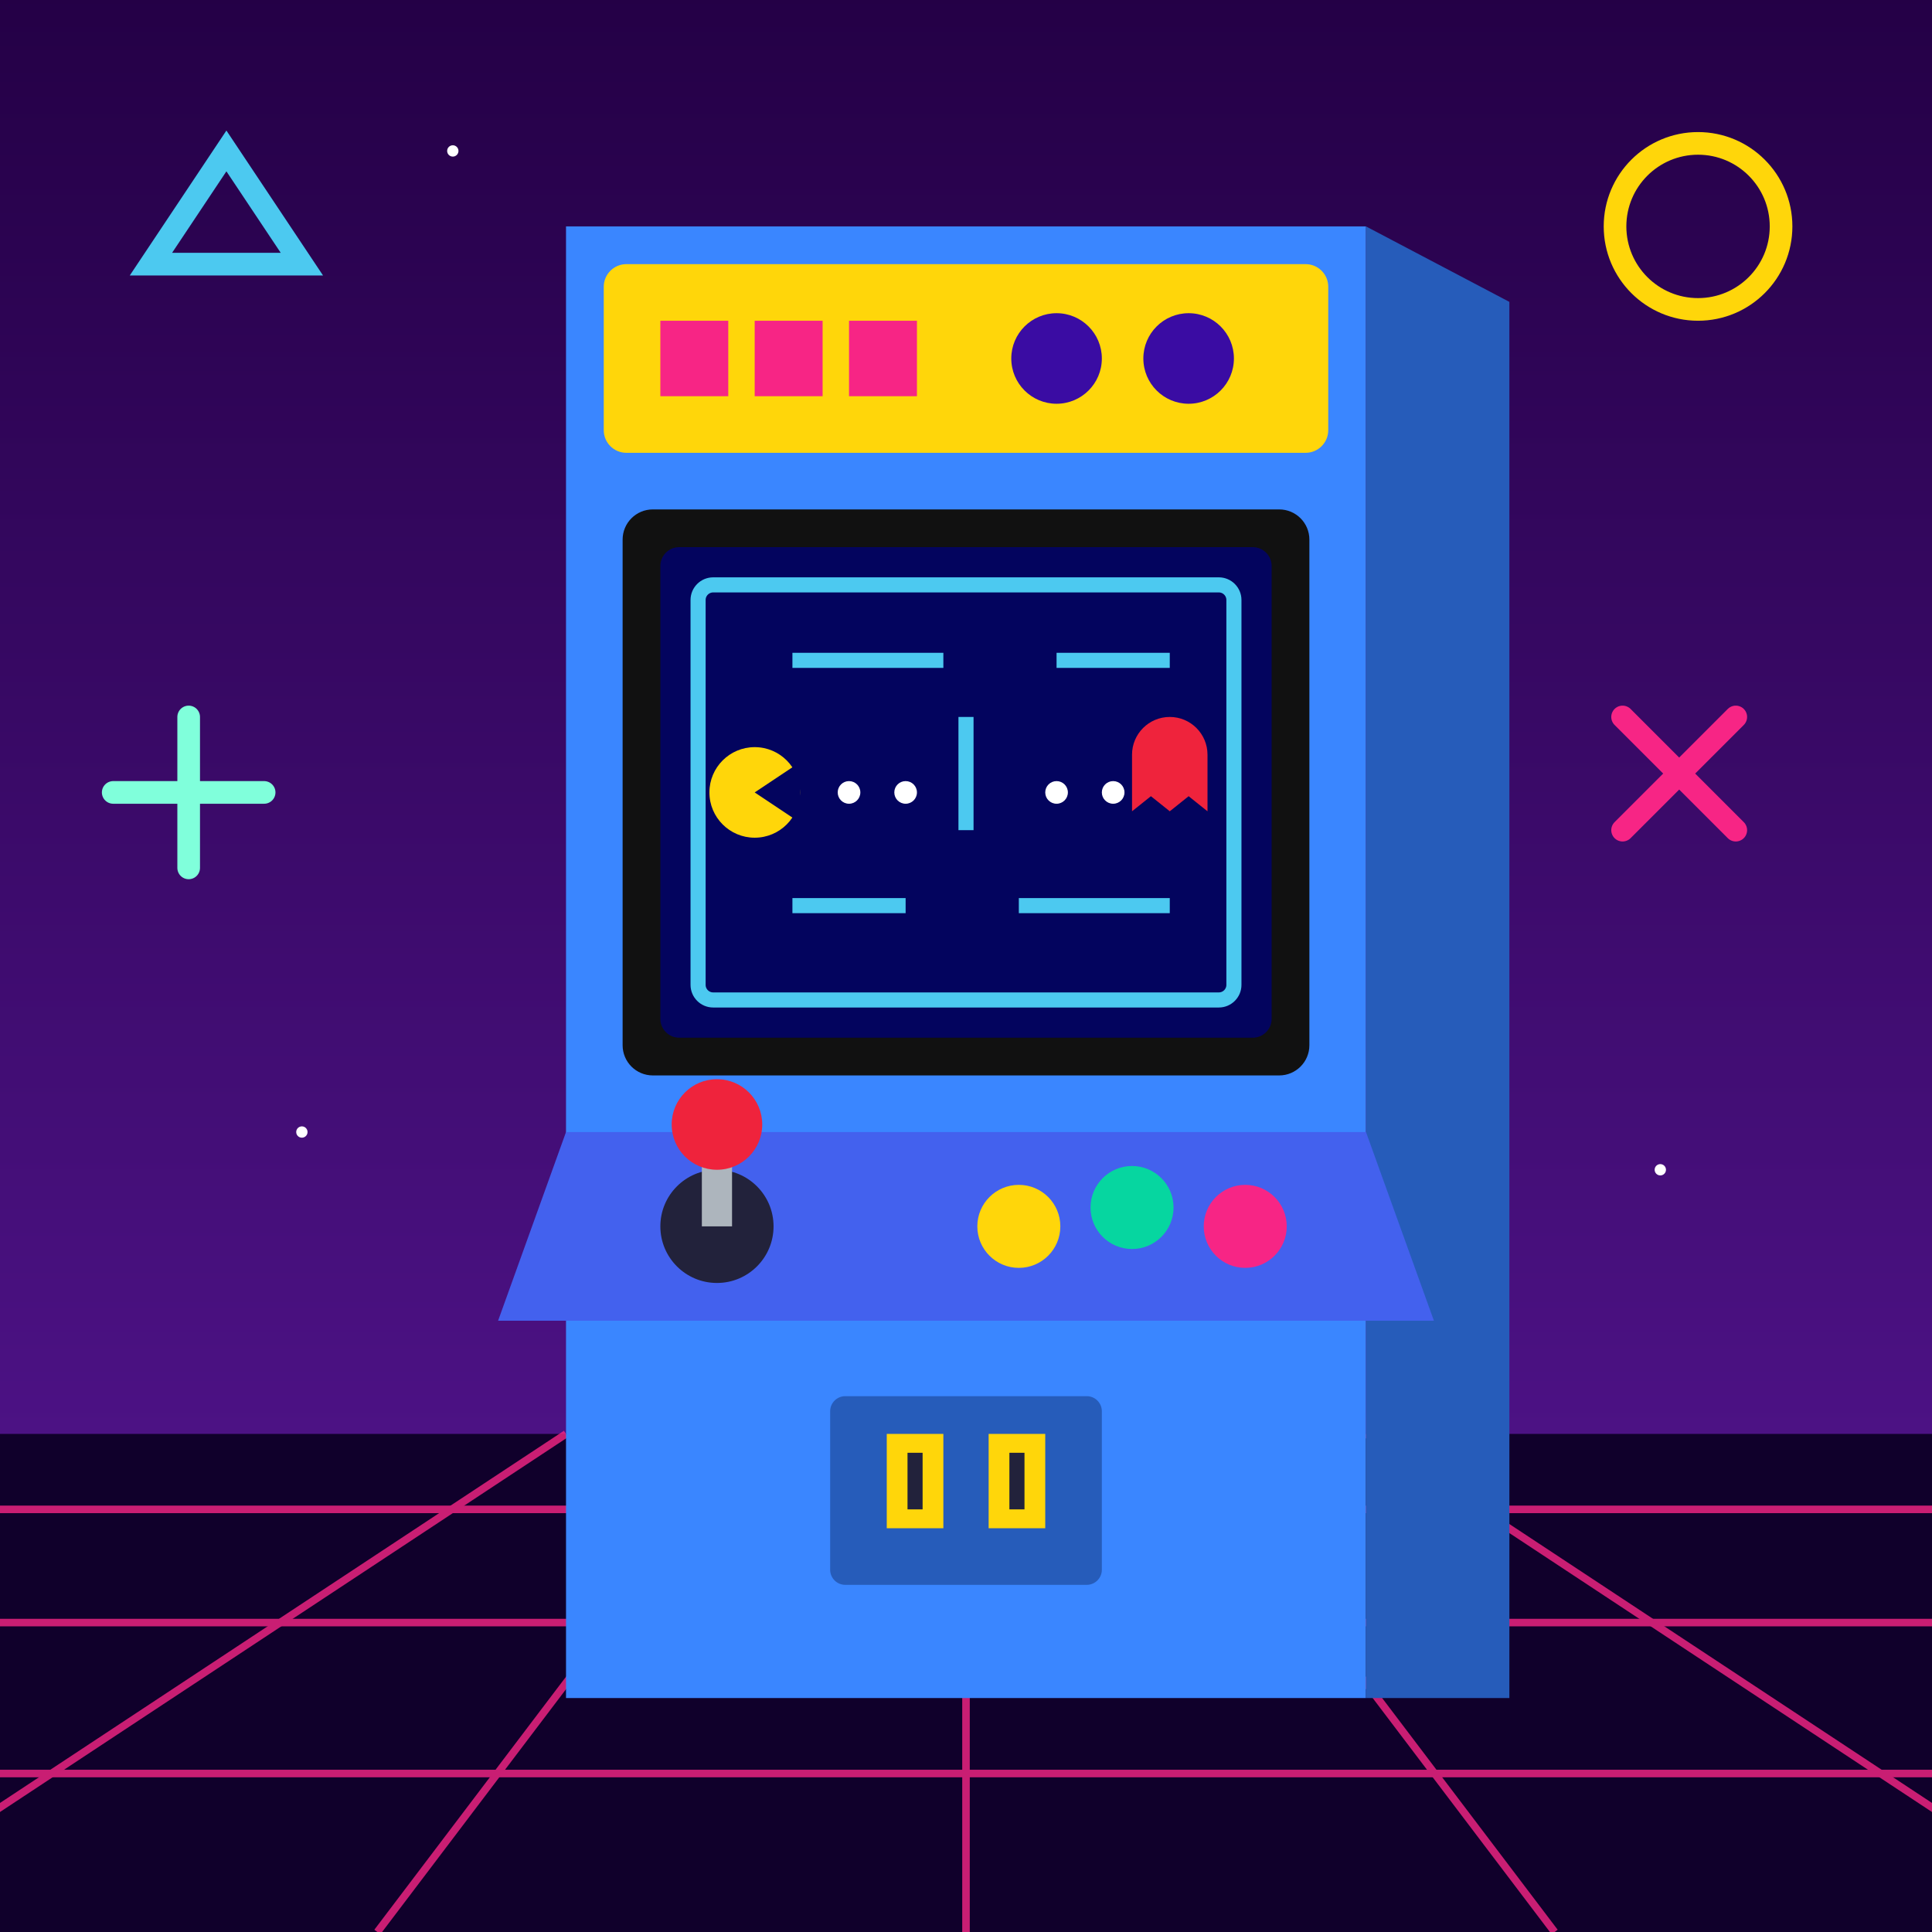
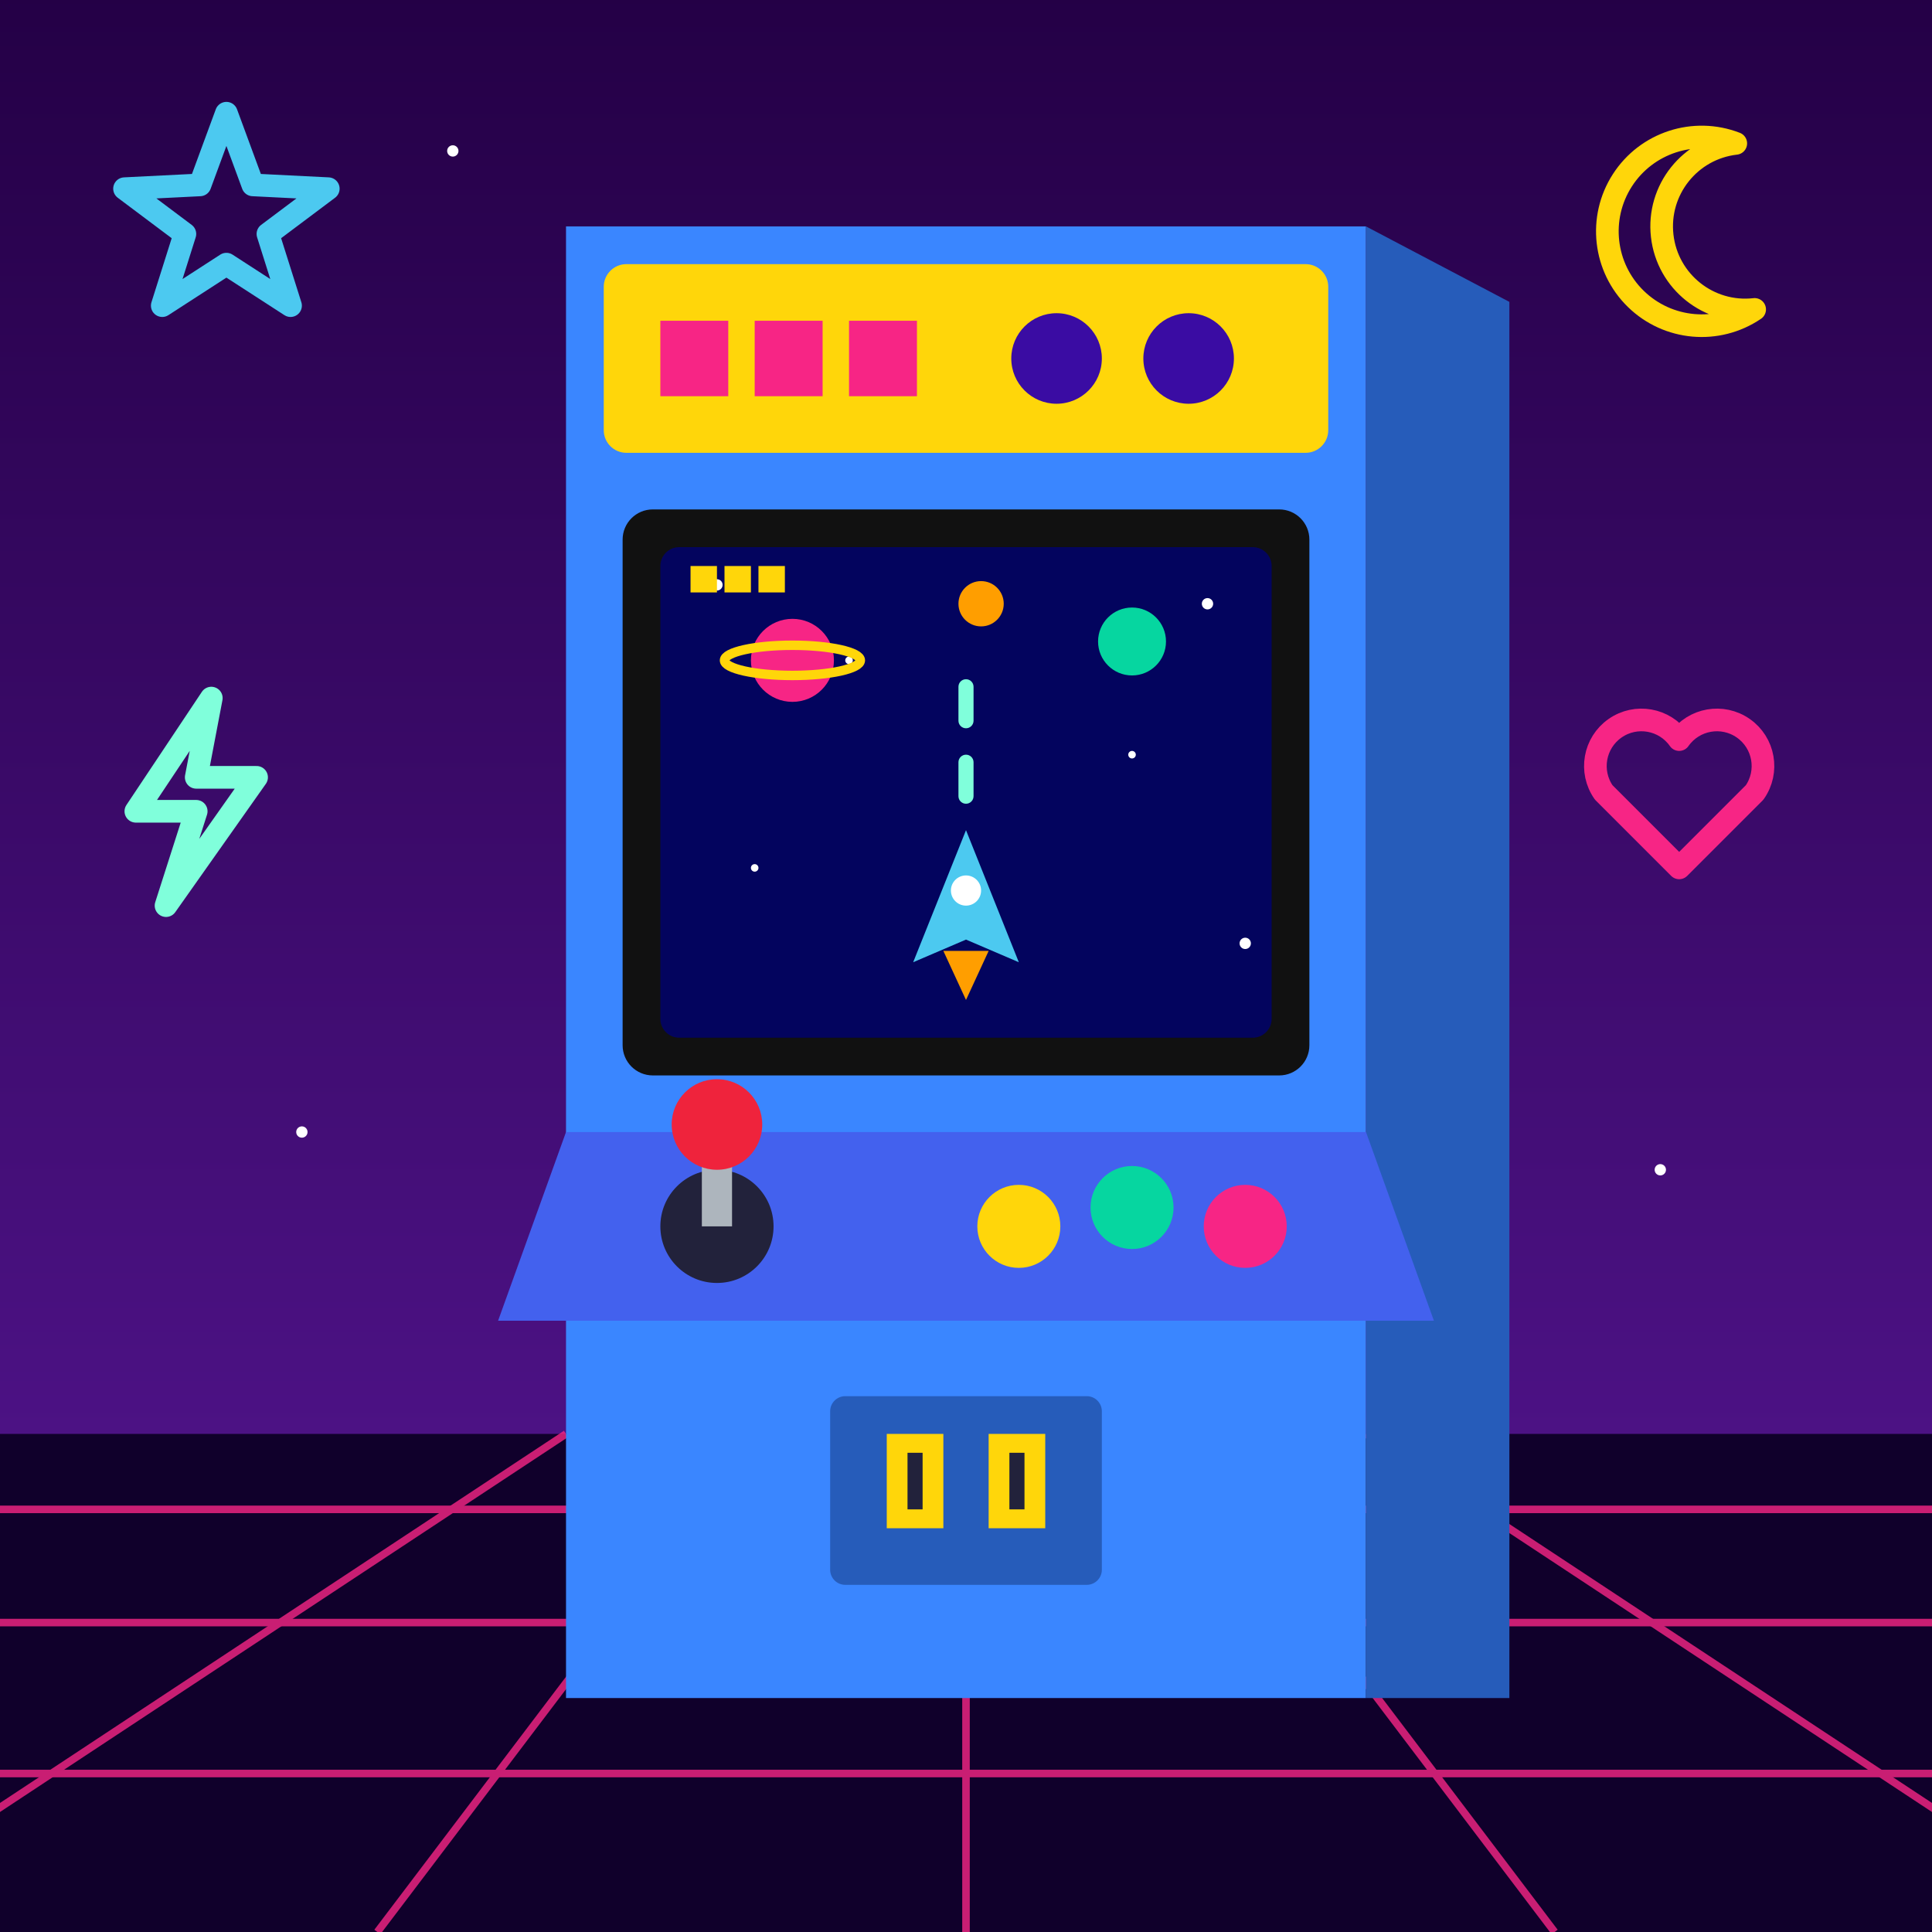
<svg xmlns="http://www.w3.org/2000/svg" width="1024" height="1024" viewBox="0 0 1024 1024">
  <defs>
    <linearGradient id="bg" x1="0" y1="0" x2="0" y2="1">
      <stop offset="0" stop-color="#240046" />
      <stop offset="1" stop-color="#5a189a" />
    </linearGradient>
  </defs>
  <rect width="1024" height="1024" fill="url(#bg)" />
  <polygon points="0,760 1024,760 1024,1024 0,1024" fill="#10002b" />
  <g stroke="#f72585" stroke-width="4" opacity="0.8">
    <line x1="0" y1="800" x2="1024" y2="800" />
    <line x1="0" y1="860" x2="1024" y2="860" />
    <line x1="0" y1="940" x2="1024" y2="940" />
    <line x1="512" y1="760" x2="512" y2="1024" />
    <line x1="400" y1="760" x2="200" y2="1024" />
    <line x1="300" y1="760" x2="-100" y2="1024" />
    <line x1="624" y1="760" x2="824" y2="1024" />
    <line x1="724" y1="760" x2="1124" y2="1024" />
  </g>
-   <g fill="none" stroke-width="12" stroke-linecap="round">
-     <path d="M80 140 l40 -60 l40 60 Z" stroke="#4cc9f0" />
-     <circle cx="900" cy="120" r="44" stroke="#ffd60a" />
-     <path d="M60 420 h80 M100 380 v80" stroke="#80ffdb" />
-     <path d="M860 380 l60 60 M920 380 l-60 60" stroke="#f72585" />
+   <g fill="none" stroke-width="12" stroke-linecap="round" stroke-linejoin="round">
+     <polygon points="120,60 134,98 174,100 142,124 154,162 120,140 86,162 98,124 66,100 106,98" stroke="#4cc9f0" />
+     <path d="M920 76 a50 50 0 1 0 10 88 a40 40 0 1 1 -10 -88 Z" stroke="#ffd60a" />
+     <polygon points="112,370 72,430 104,430 88,480 136,412 104,412" stroke="#80ffdb" />
+     <path d="M890 460 l-40 -40 a24 24 0 0 1 40 -28 a24 24 0 0 1 40 28 Z" stroke="#f72585" />
  </g>
  <g fill="#ffffff">
    <circle cx="240" cy="80" r="3" />
    <circle cx="780" cy="260" r="3" />
    <circle cx="160" cy="600" r="3" />
    <circle cx="880" cy="620" r="3" />
  </g>
  <polygon points="300,120 724,120 724,900 300,900" fill="#3a86ff" />
  <polygon points="724,120 800,160 800,900 724,900" fill="#265cba" />
  <rect x="320" y="140" width="384" height="100" rx="12" fill="#ffd60a" />
  <g fill="#f72585">
    <rect x="350" y="170" width="36" height="40" />
    <rect x="400" y="170" width="36" height="40" />
    <rect x="450" y="170" width="36" height="40" />
  </g>
  <g fill="#3a0ca3">
    <circle cx="560" cy="190" r="24" />
    <circle cx="630" cy="190" r="24" />
  </g>
  <rect x="330" y="270" width="364" height="300" rx="16" fill="#111" />
  <rect x="350" y="290" width="324" height="260" rx="10" fill="#03045e" />
-   <g stroke="#4cc9f0" stroke-width="8" fill="none">
-     <rect x="370" y="310" width="284" height="220" rx="8" />
-     <path d="M420 350 h80 M560 350 h60 M420 480 h60 M540 480 h80 M512 380 v60" />
+   <g fill="#ffffff">
+     <circle cx="380" cy="310" r="3" />
+     <circle cx="450" cy="350" r="2" />
+     <circle cx="640" cy="320" r="3" />
+     <circle cx="600" cy="400" r="2" />
+     <circle cx="400" cy="460" r="2" />
+     <circle cx="660" cy="500" r="3" />
  </g>
+   <circle cx="420" cy="350" r="22" fill="#f72585" />
+   <ellipse cx="420" cy="350" rx="36" ry="8" fill="none" stroke="#ffd60a" stroke-width="5" />
+   <circle cx="600" cy="340" r="18" fill="#06d6a0" />
+   <circle cx="520" cy="320" r="12" fill="#ff9e00" />
+   <g fill="#80ffdb">
+     <rect x="508" y="400" width="8" height="26" rx="4" />
+     <rect x="508" y="360" width="8" height="26" rx="4" />
+   </g>
+   <polygon points="512,440 540,510 512,498 484,510" fill="#4cc9f0" />
+   <circle cx="512" cy="472" r="8" fill="#ffffff" />
+   <polygon points="500,504 512,530 524,504" fill="#ff9e00" />
  <g fill="#ffd60a">
-     <circle cx="400" cy="420" r="24" />
+     <rect x="366" y="300" width="14" height="14" />
+     <rect x="384" y="300" width="14" height="14" />
+     <rect x="402" y="300" width="14" height="14" />
  </g>
-   <polygon points="400,420 424,404 424,436" fill="#03045e" />
-   <g fill="#ffffff">
-     <circle cx="450" cy="420" r="6" />
-     <circle cx="480" cy="420" r="6" />
-     <circle cx="560" cy="420" r="6" />
-     <circle cx="590" cy="420" r="6" />
-   </g>
-   <path d="M600 400 a20 20 0 0 1 40 0 v30 l-10 -8 l-10 8 l-10 -8 l-10 8 Z" fill="#ef233c" />
  <polygon points="300,600 724,600 760,700 264,700" fill="#4361ee" />
  <circle cx="380" cy="650" r="30" fill="#22223b" />
  <rect x="372" y="600" width="16" height="50" fill="#adb5bd" />
  <circle cx="380" cy="596" r="24" fill="#ef233c" />
  <g>
    <circle cx="540" cy="650" r="22" fill="#ffd60a" />
    <circle cx="600" cy="640" r="22" fill="#06d6a0" />
    <circle cx="660" cy="650" r="22" fill="#f72585" />
  </g>
  <rect x="440" y="740" width="144" height="100" rx="8" fill="#265cba" />
  <rect x="470" y="760" width="30" height="50" fill="#ffd60a" />
  <rect x="524" y="760" width="30" height="50" fill="#ffd60a" />
  <g fill="#22223b">
    <rect x="481" y="770" width="8" height="30" />
    <rect x="535" y="770" width="8" height="30" />
  </g>
</svg>
